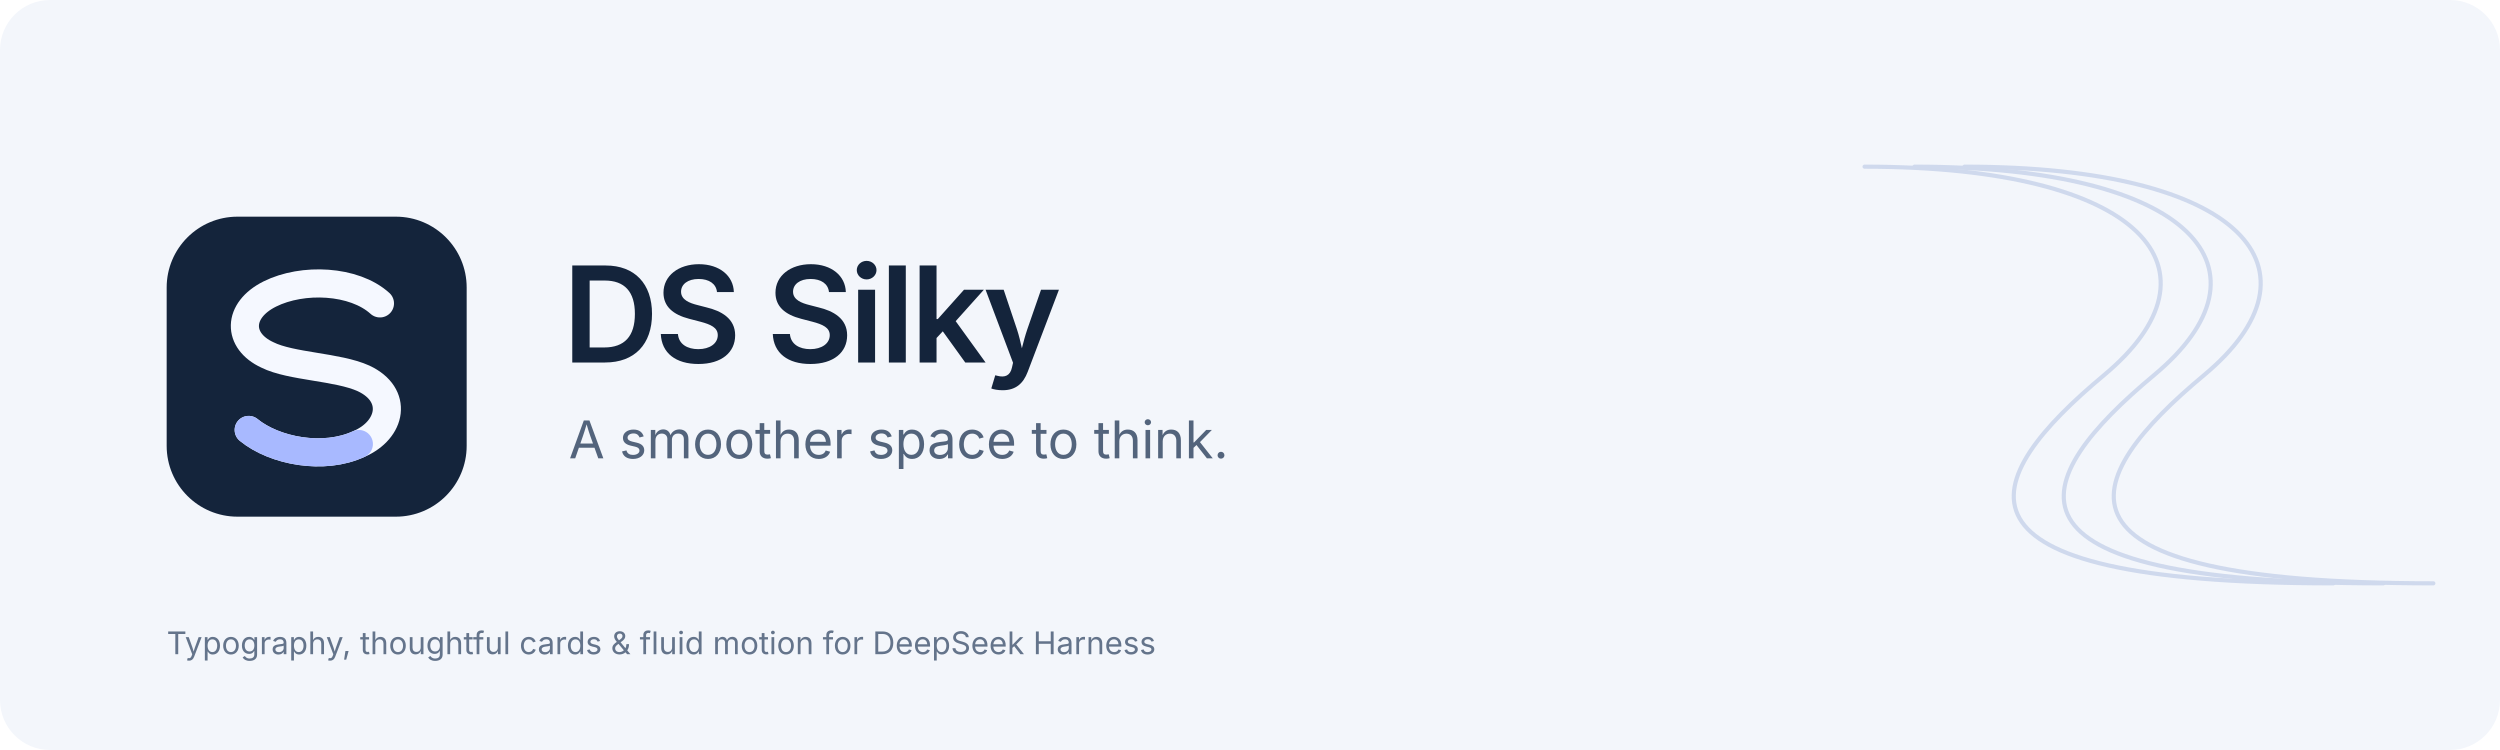
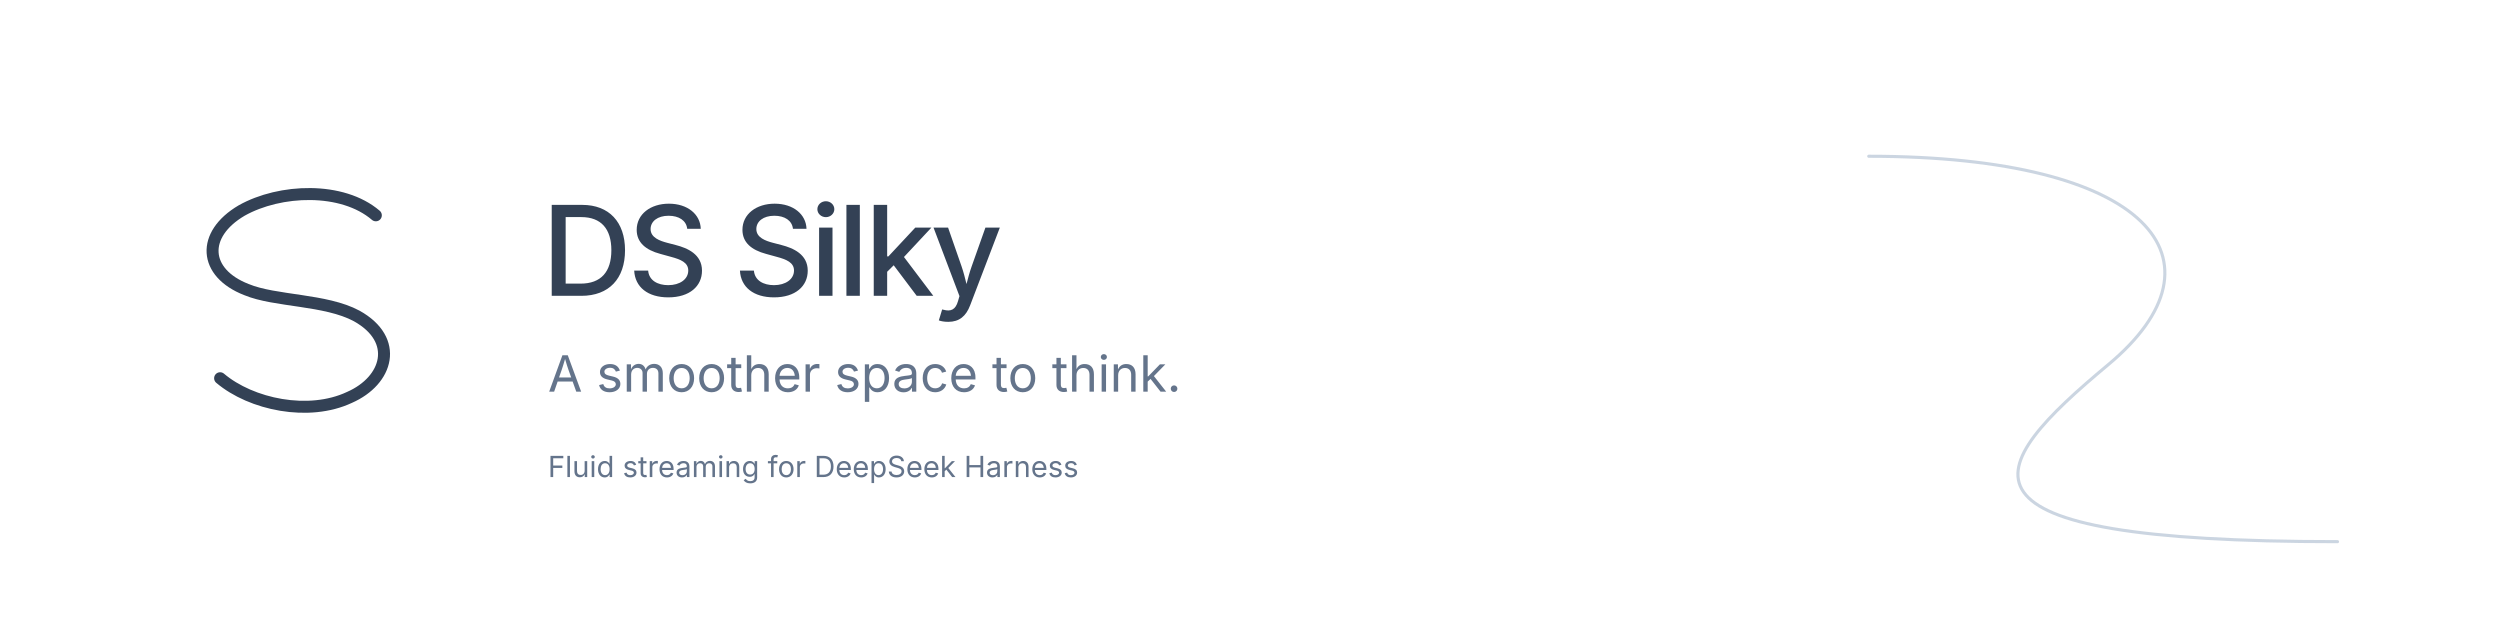
- <svg xmlns="http://www.w3.org/2000/svg" width="1200" height="360" viewBox="0 0 1200 360" role="img" aria-labelledby="title desc">
-   <rect width="1200" height="360" rx="24" fill="#F3F6FB" />
-   <g transform="translate(80 104)">
-     <rect width="144" height="144" rx="34" fill="#14243B" />
-     <g transform="scale(1.125)" fill="none" stroke-width="12" stroke-linecap="round">
-       <path d="M91 37C80 27 58 26 44 33C30 40 30 53 43 59C53 64 73 64 84 69C99 76 96 91 82 97C67 104 46 100 35 91" stroke="#F5F8FF" />
-       <path d="M82 97C67 104 46 100 35 91" stroke="#A8B9FF" />
-     </g>
+ <svg xmlns="http://www.w3.org/2000/svg" width="1200" height="300" viewBox="0 0 1200 300" fill="none" role="img" aria-labelledby="title desc">
+   <style>.ink{stroke:#334155}.title{fill:#334155}.secondary{fill:#64748B}.rule{stroke:#CBD5E1}@media(prefers-color-scheme:dark){.ink{stroke:#D9E2EF}.title{fill:#D9E2EF}.secondary{fill:#A5B4C8}.rule{stroke:#475569}}</style>
+   <g transform="translate(70 70) scale(1.15)" class="ink" stroke-width="5" stroke-linecap="round" stroke-linejoin="round">
+     <path d="M96 29C82 17 56 18 40 27C23 37 24 53 42 60C54 65 75 64 88 71C106 81 101 98 85 105C68 113 44 108 31 97" />
  </g>
-   <g font-family="Inter, -apple-system, BlinkMacSystemFont, 'Segoe UI', sans-serif" fill="#14243B">
-     <text x="270" y="174" font-size="64" font-weight="600" letter-spacing="-2">DS Silky</text>
-     <text x="273" y="220" font-size="25" fill="#53647C">A smoother space to think.</text>
-     <text x="80" y="314" font-size="15" fill="#64748B">Typography, thoughtful cards &amp; fluid motion for DeepSeek Harness</text>
+   <g font-family="Inter, -apple-system, BlinkMacSystemFont, 'Segoe UI', sans-serif">
+     <text class="title" x="260" y="142" font-size="60" font-weight="500" letter-spacing="-2">DS Silky</text>
+     <text class="secondary" x="263" y="188" font-size="24">A smoother space to think.</text>
+     <text class="secondary" x="263" y="229" font-size="14">Fluid streaming for DeepSeek Harness</text>
  </g>
-   <g fill="none" stroke="#CFD9ED" stroke-width="2" stroke-linecap="round">
-     <path d="M895 80C1030 80 1070 130 1010 180S925 280 1120 280" />
-     <path d="M919 80C1054 80 1094 130 1034 180S949 280 1144 280" />
-     <path d="M943 80C1078 80 1118 130 1058 180S973 280 1168 280" />
-   </g>
+   <path class="rule" d="M897 75C1032 75 1072 125 1012 175S927 260 1122 260" stroke-width="1.5" stroke-linecap="round" />
</svg>
